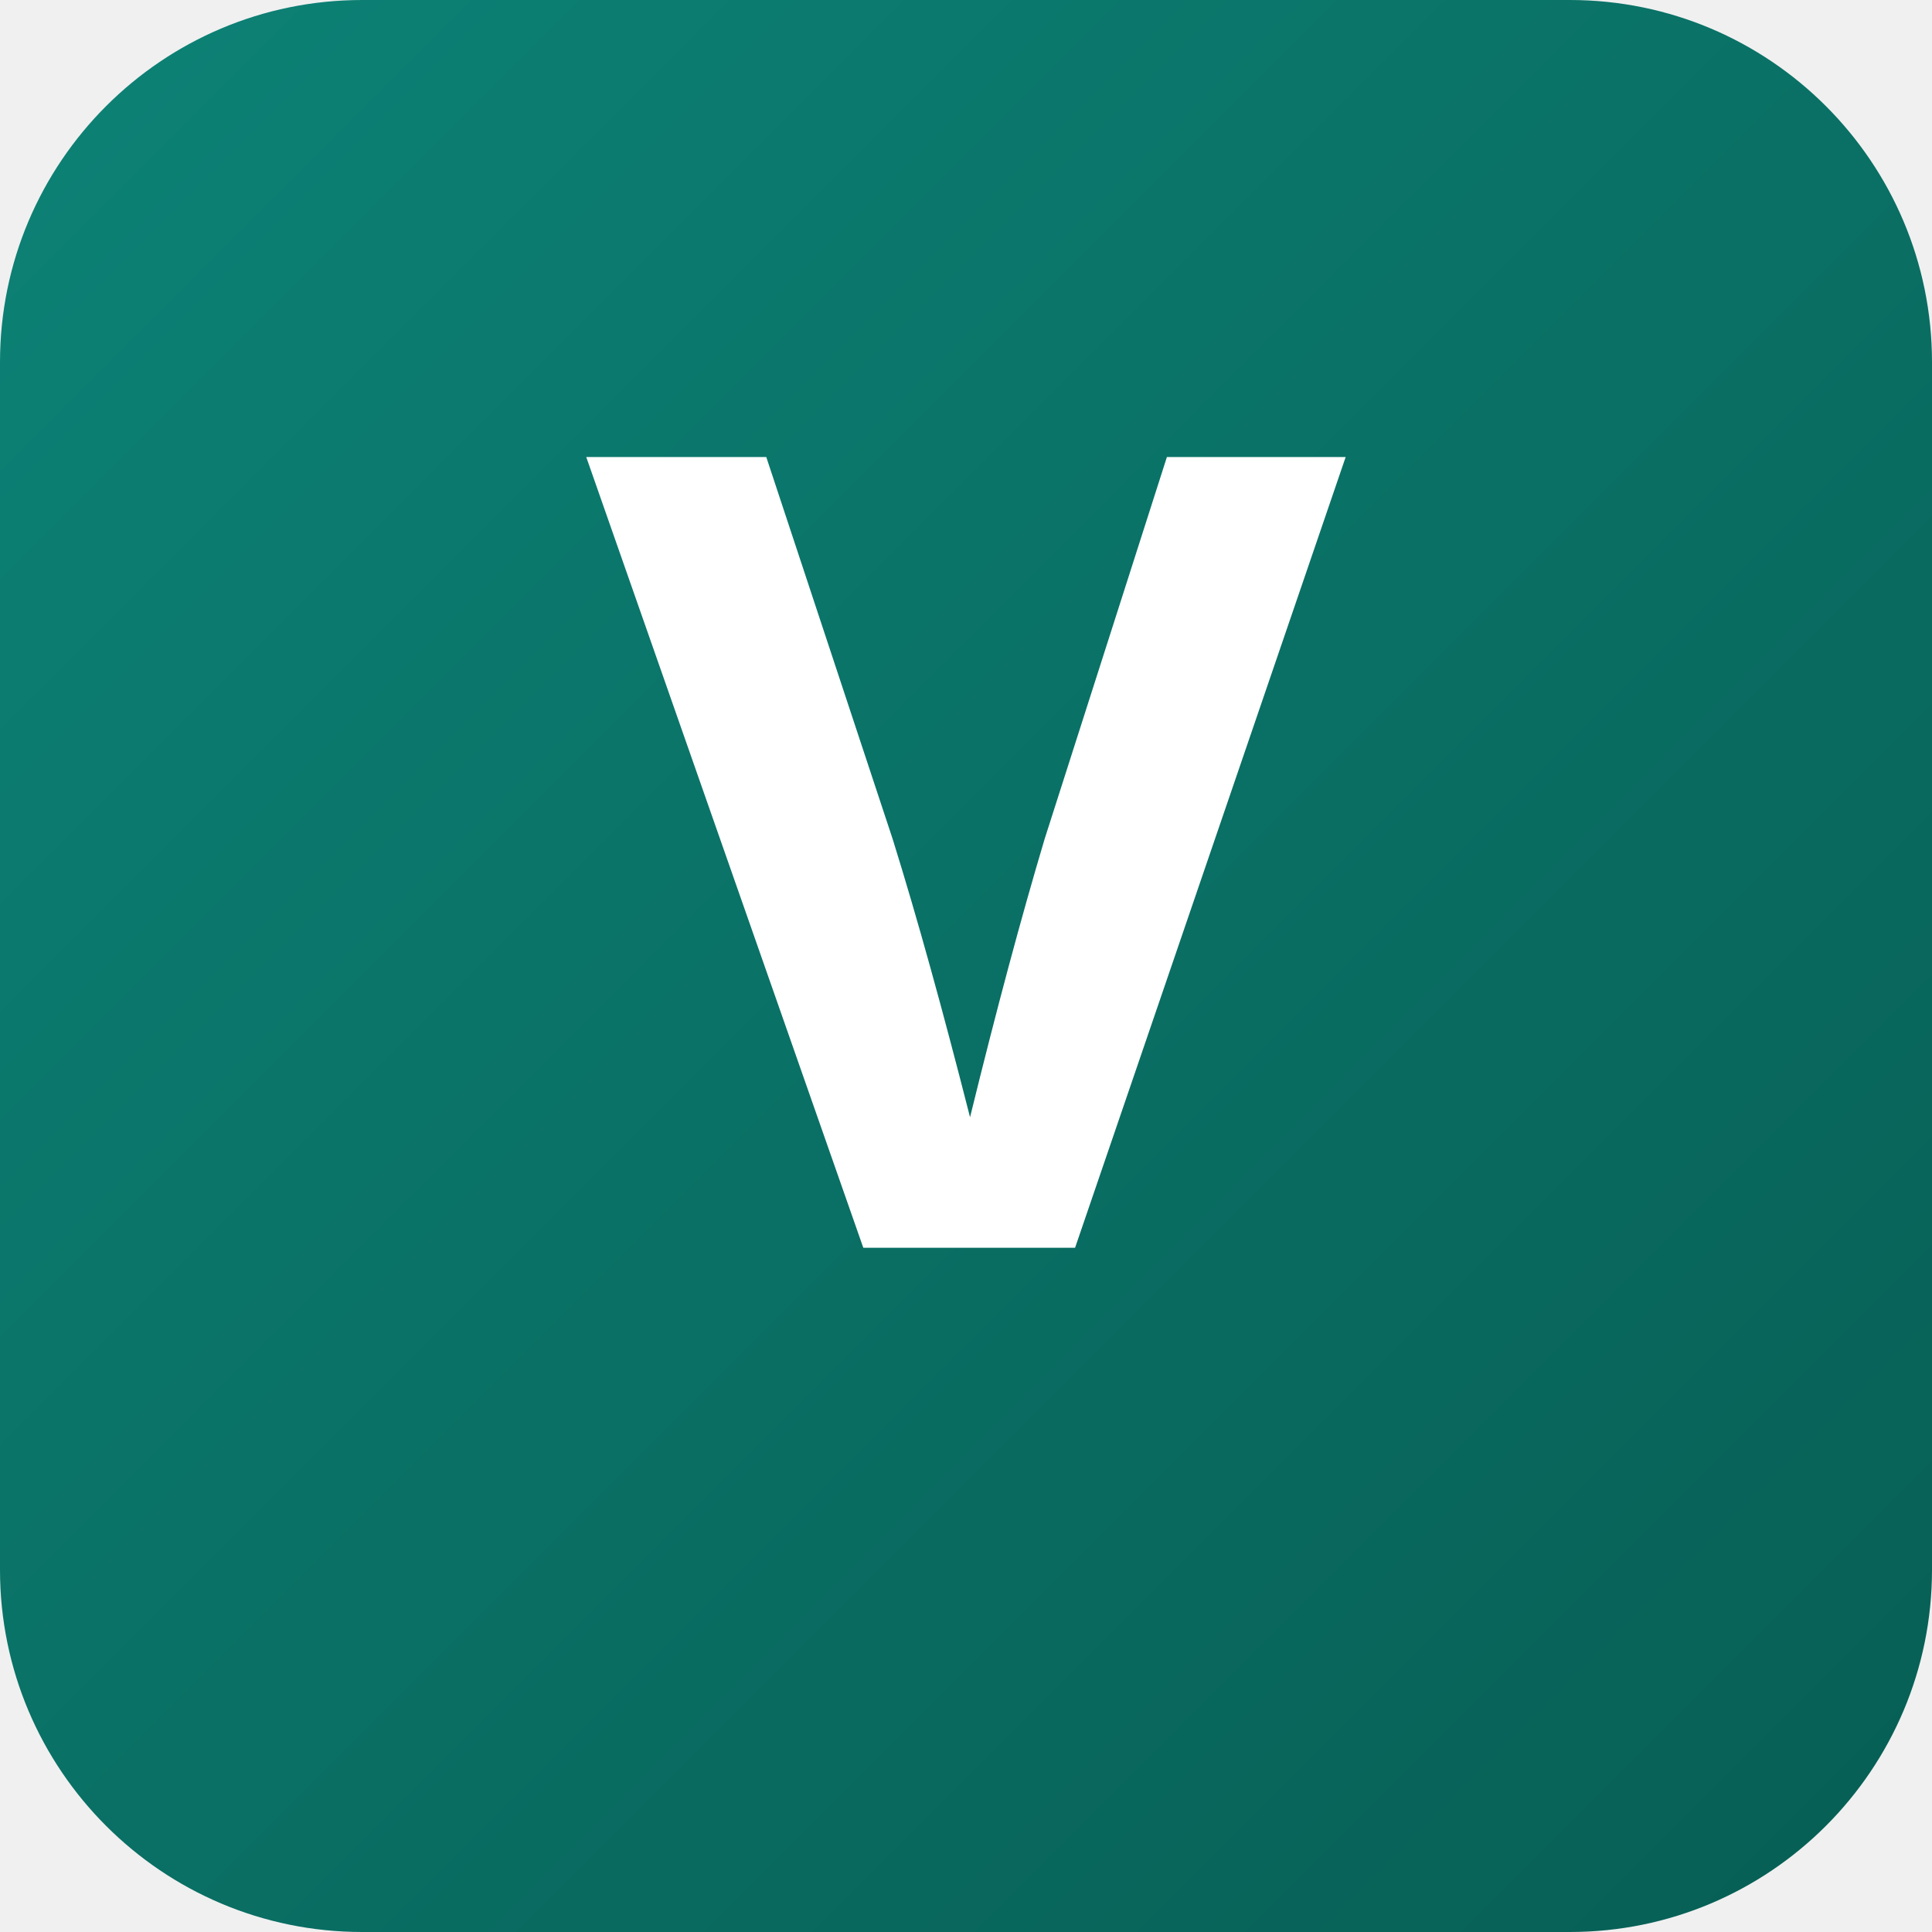
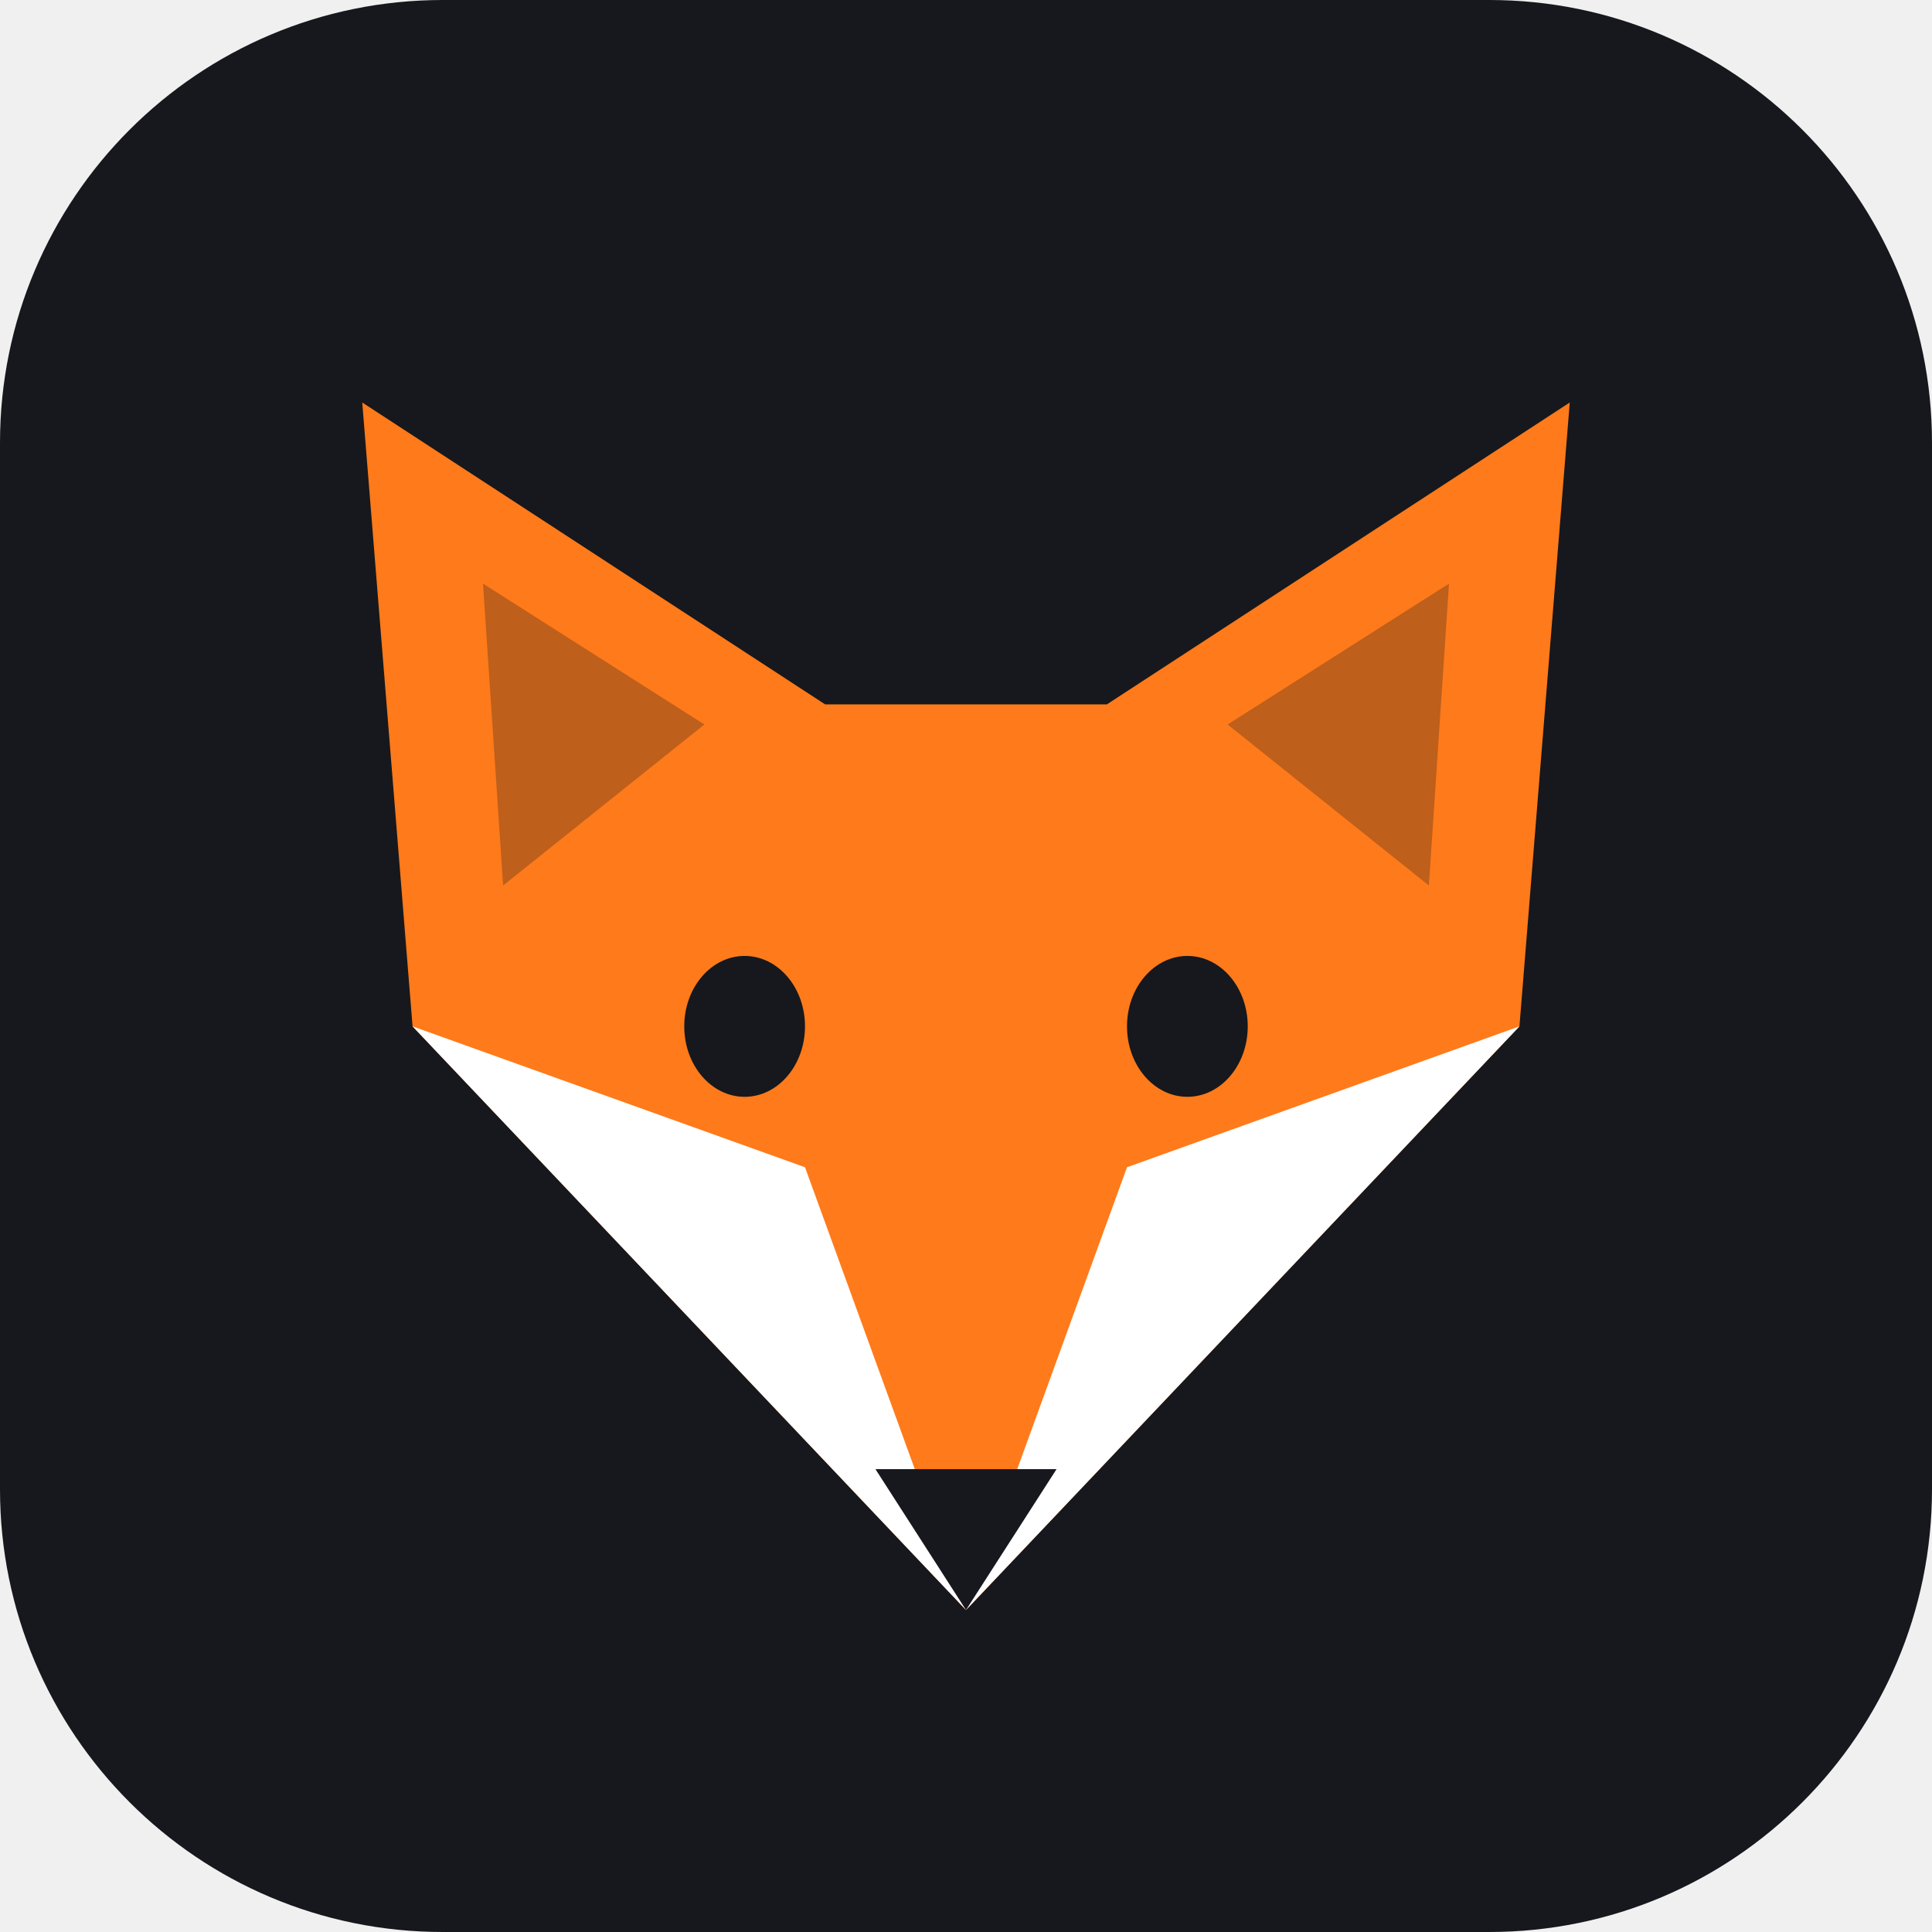
<svg xmlns="http://www.w3.org/2000/svg" viewBox="0 0 192 192">
-   <defs>
-     <linearGradient id="g" x1="0" y1="0" x2="1" y2="1">
-       <stop offset="0%" stop-color="#0D8276" />
-       <stop offset="100%" stop-color="#075E54" />
-     </linearGradient>
-   </defs>
-   <rect width="192" height="192" rx="36" ry="36" fill="url(#g)" />
-   <text x="96" y="124" text-anchor="middle" font-family="-apple-system, system-ui, sans-serif" font-weight="700" font-size="108" fill="#ffffff">V</text>
+   <rect width="192" height="192" rx="44" fill="#16181D" />
+   <path d="M36 40 82 70h28l46-30-5 62-55 58-55-58z" fill="#FF7A1A" />
+   <path d="M48 58 70 72 50 88z" fill="#16181D" opacity=".28" />
+   <path d="M144 58 122 72l20 16z" fill="#16181D" opacity=".28" />
+   <path d="M41 102 80 116l16 44z" fill="#fff" />
+   <path d="M151 102 112 116l-16 44z" fill="#fff" />
+   <ellipse cx="74" cy="102" rx="6" ry="7" fill="#16181D" />
+   <ellipse cx="118" cy="102" rx="6" ry="7" fill="#16181D" />
+   <path d="M87 146h18l-9 14z" fill="#16181D" />
</svg>
